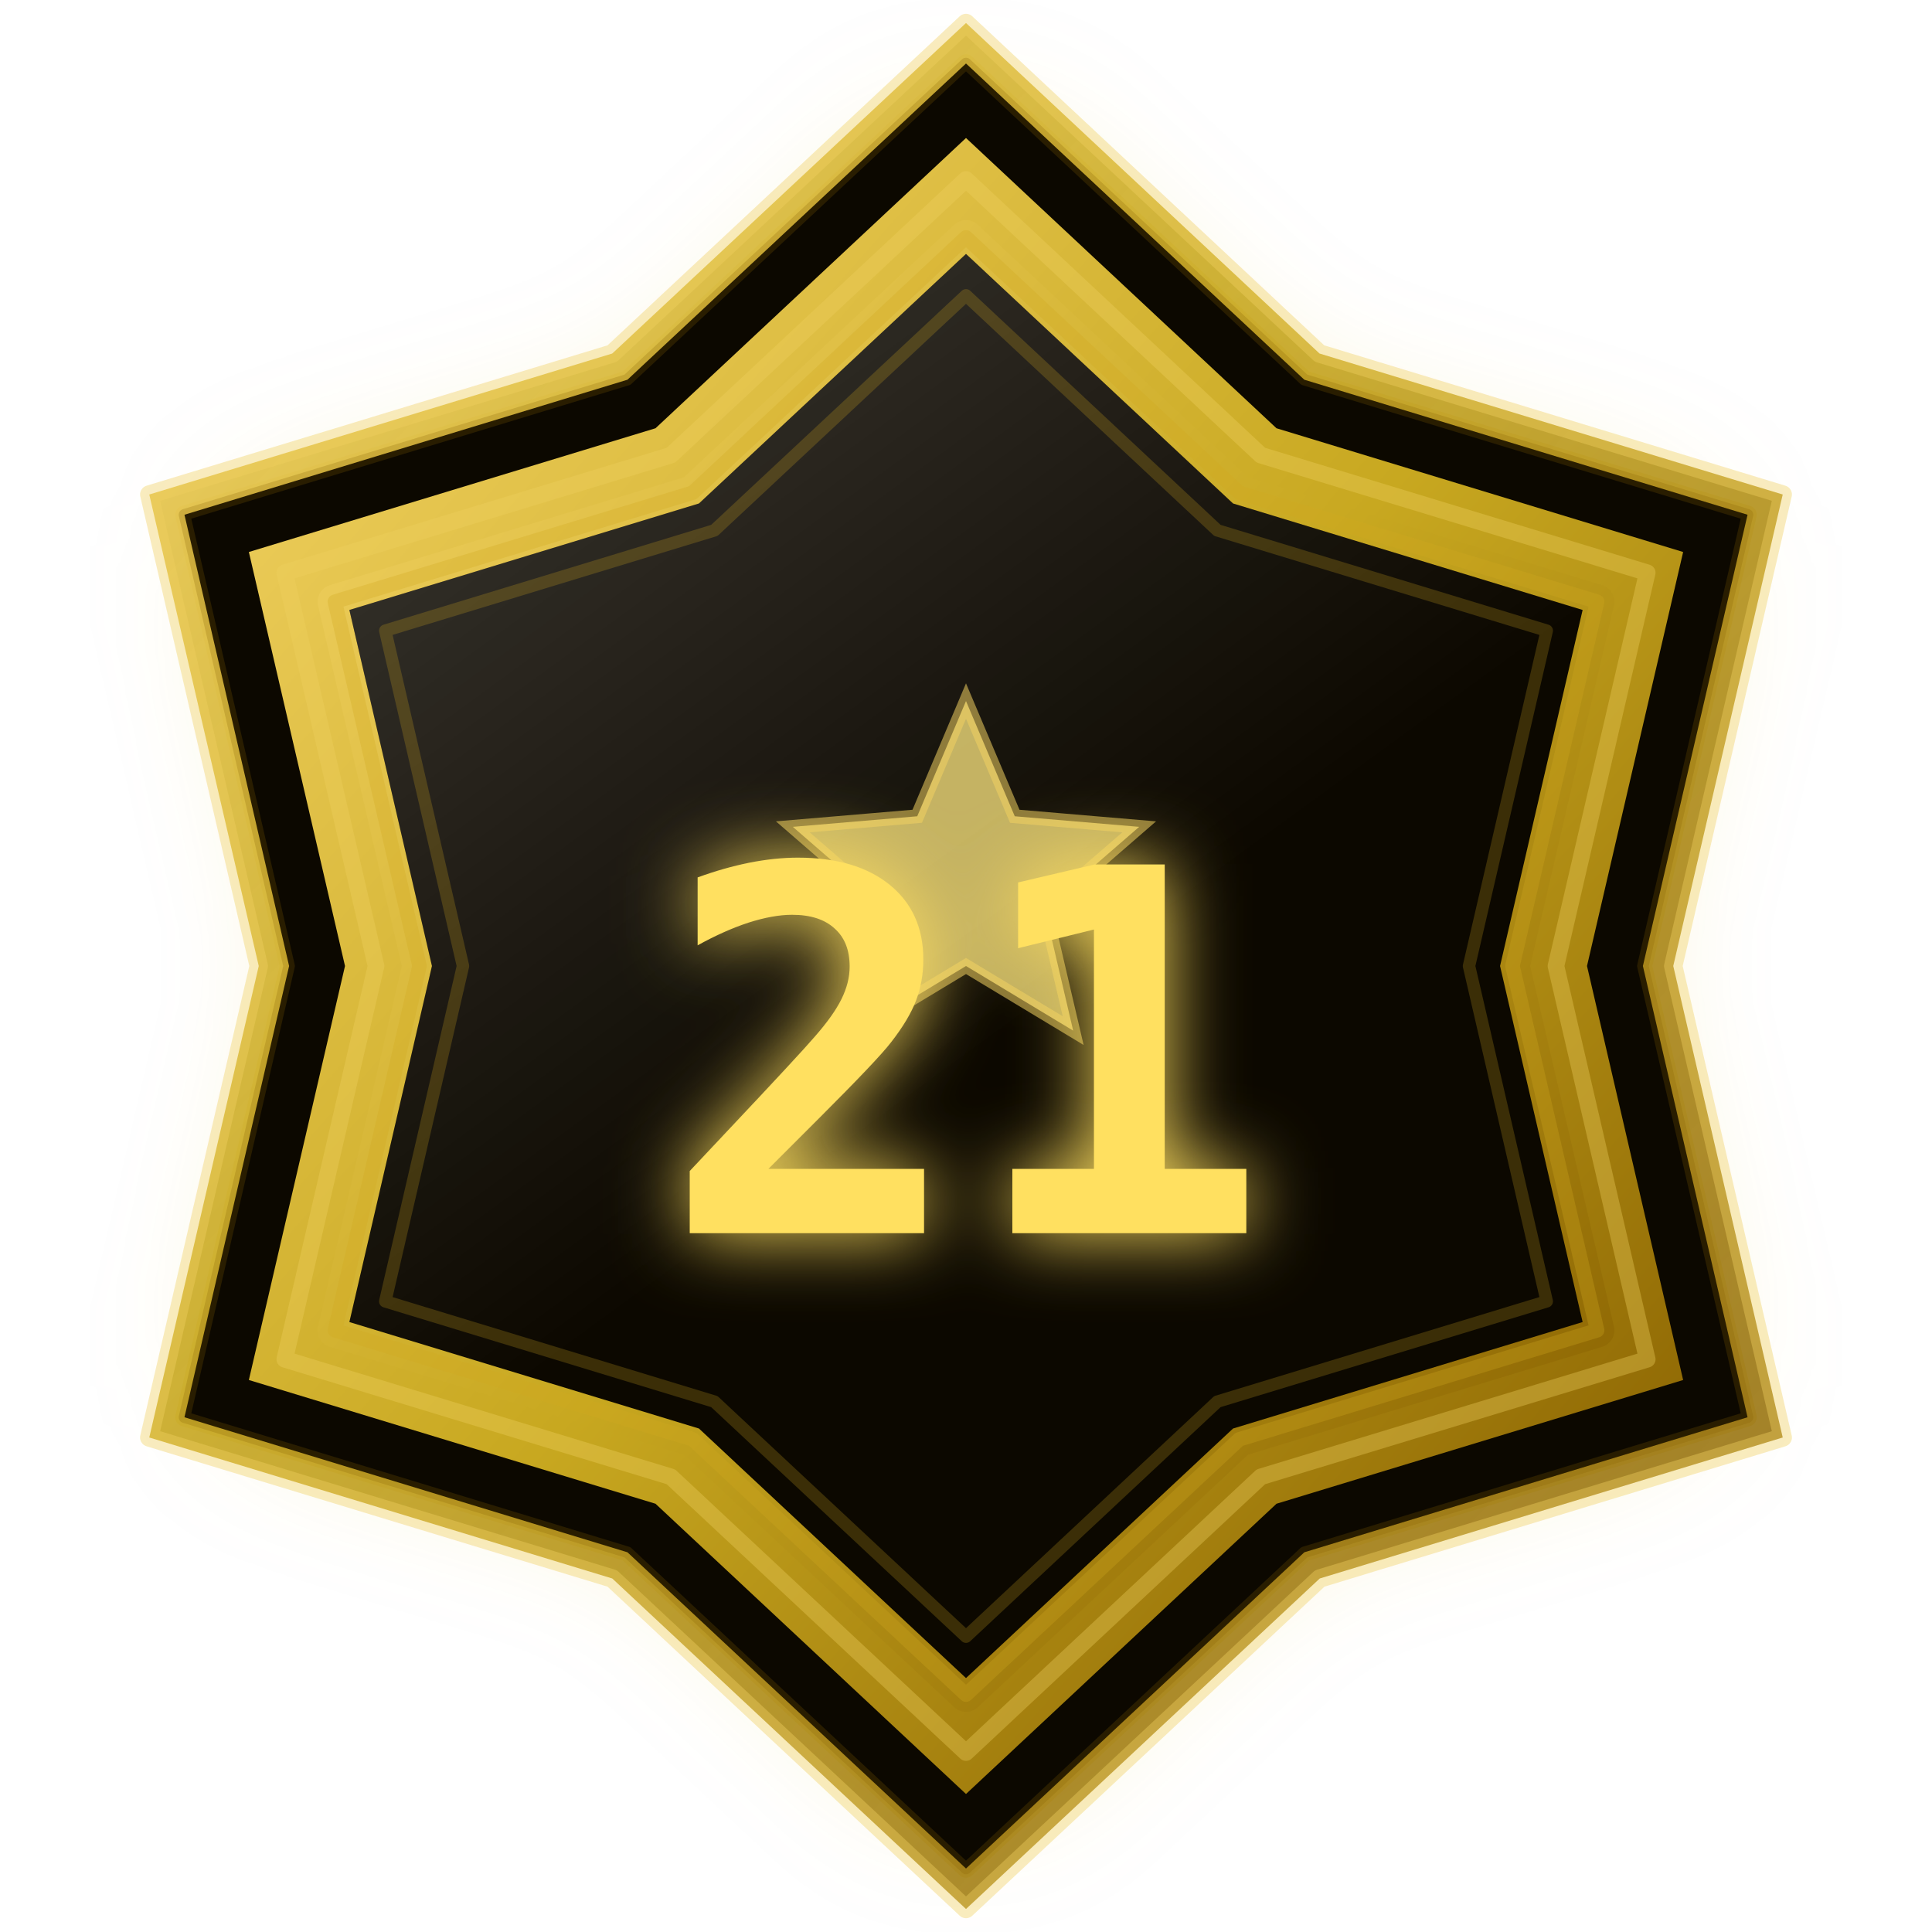
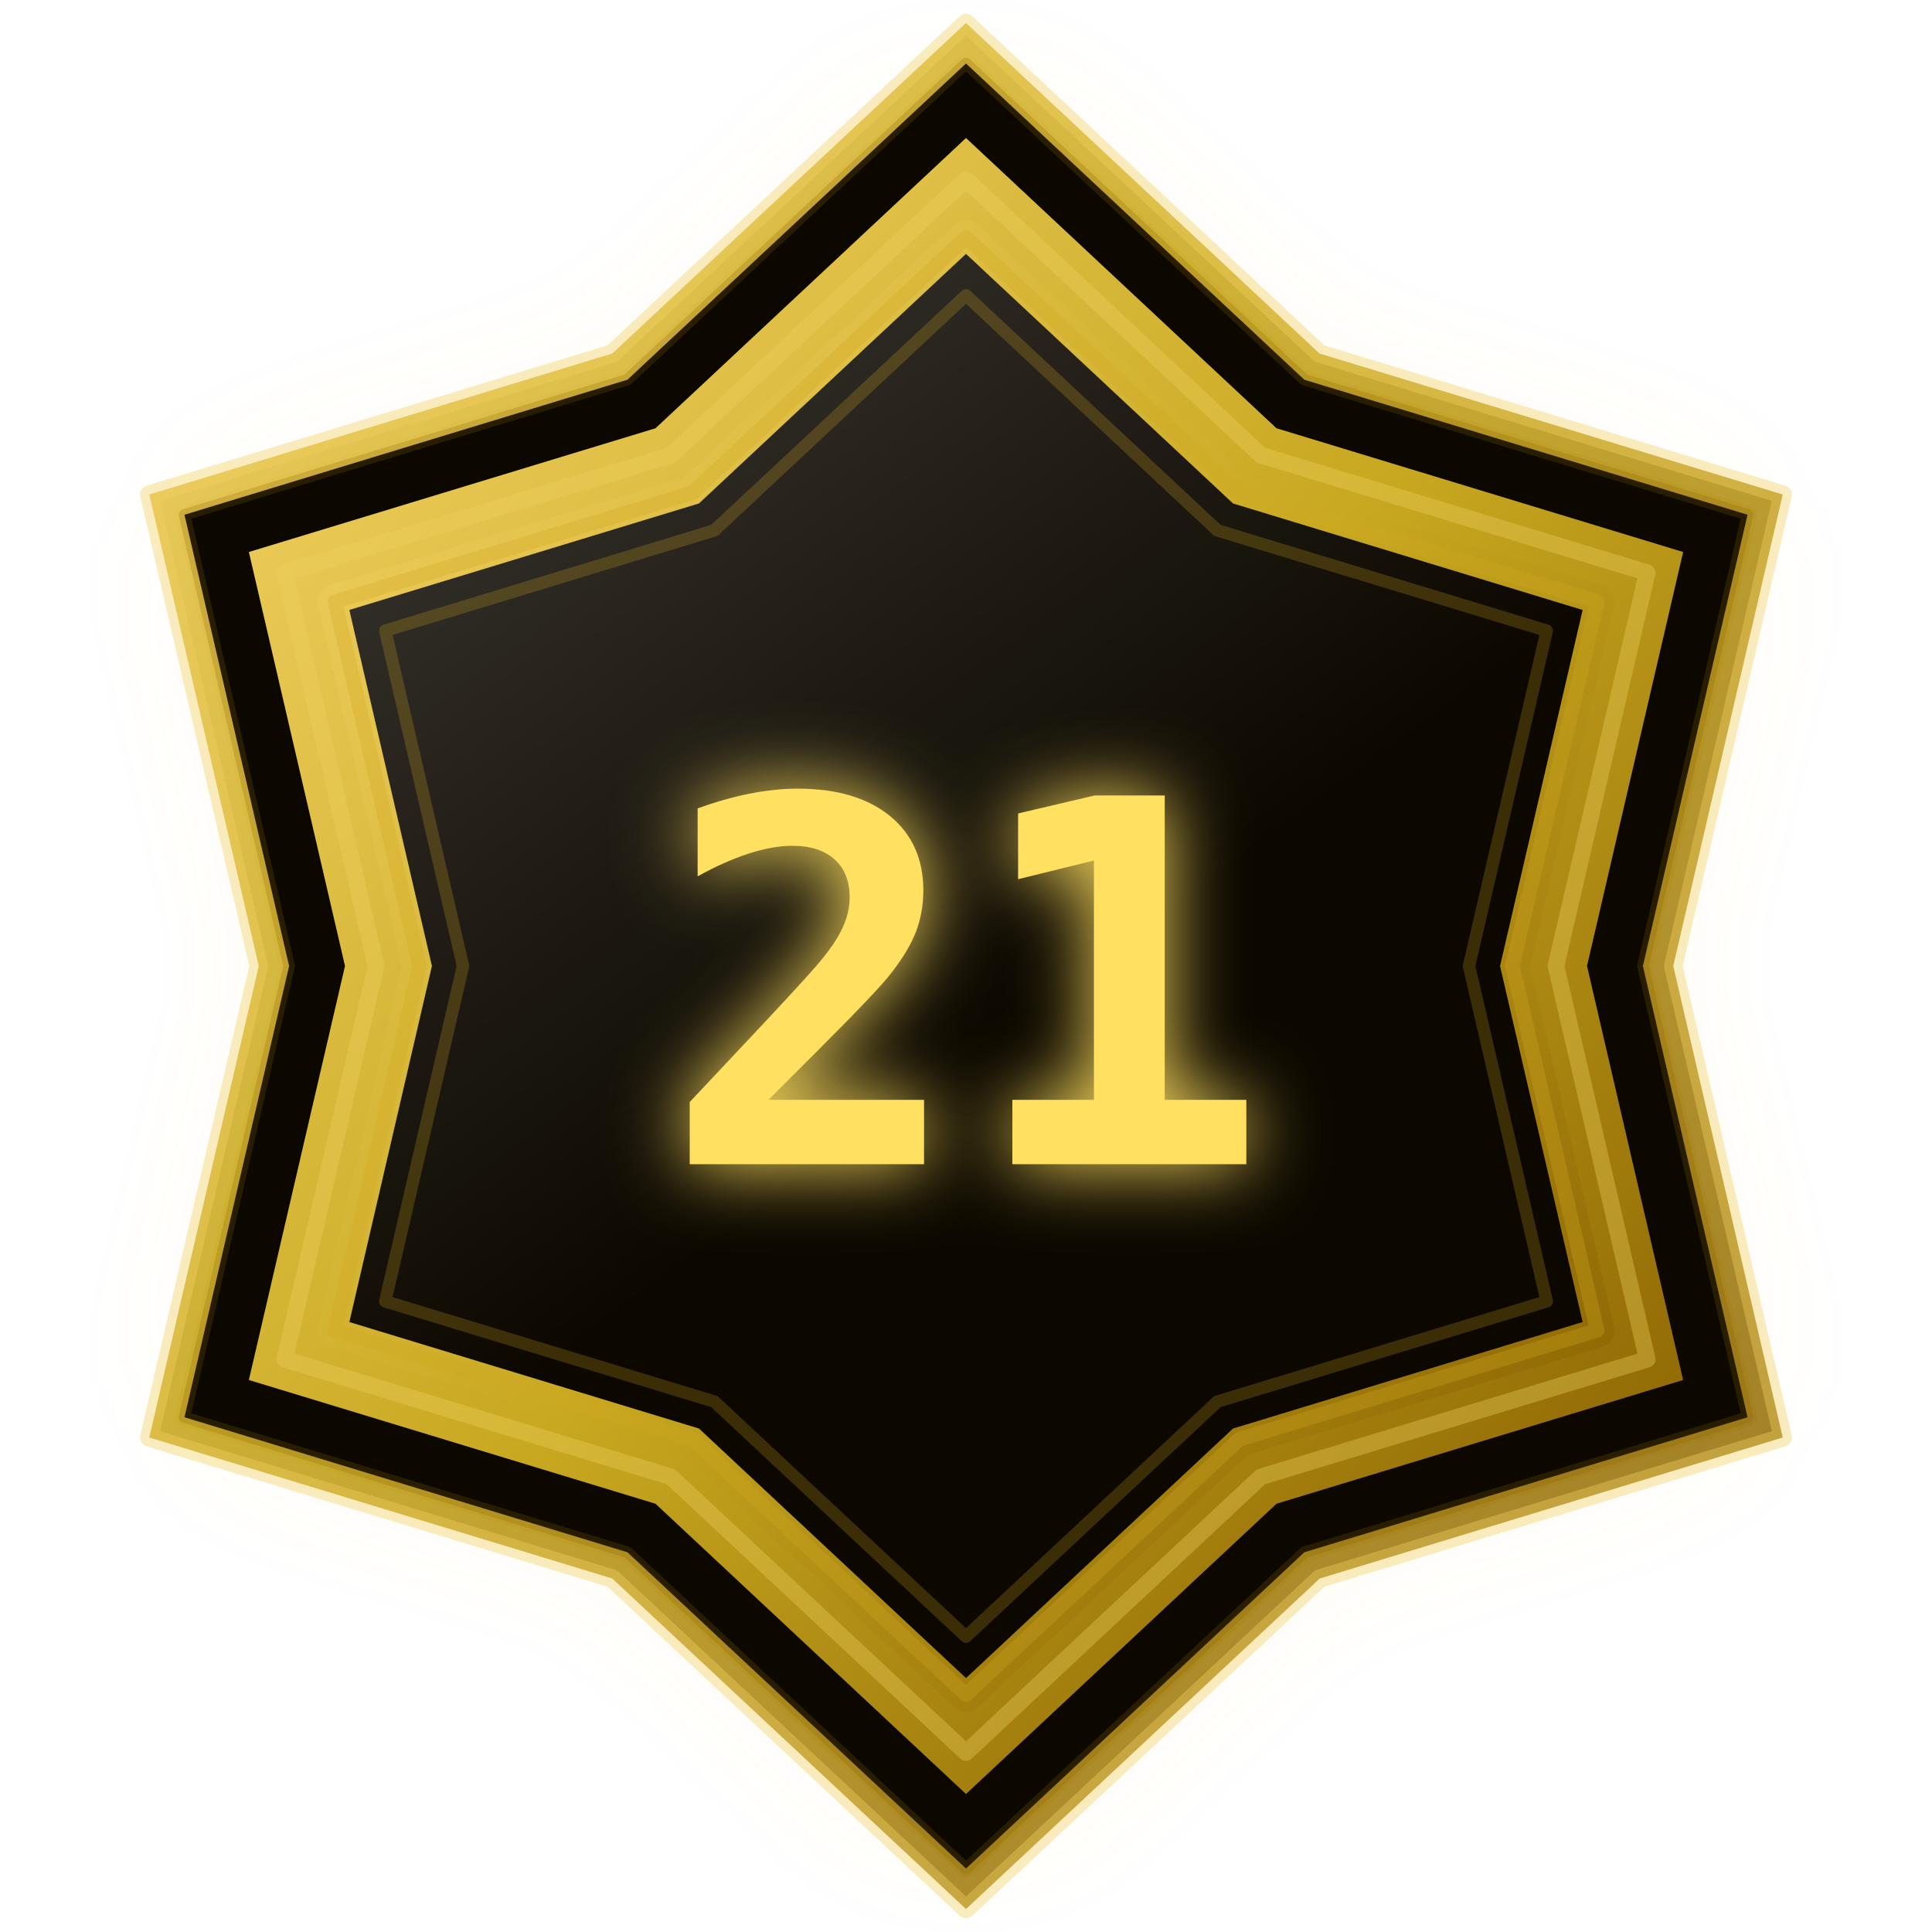
<svg xmlns="http://www.w3.org/2000/svg" width="84" height="84" viewBox="0 0 84 84" role="img" aria-label="Level 21 Badge">
  <defs>
    <radialGradient id="bglv21" cx="35%" cy="28%" r="72%">
      <stop offset="0%" stop-color="#0c0800" />
      <stop offset="100%" stop-color="#0c0800" />
    </radialGradient>
    <linearGradient id="rimlv21" x1="5%" y1="5%" x2="95%" y2="95%">
      <stop offset="0%" stop-color="#f0d060" />
      <stop offset="50%" stop-color="#c8a820" />
      <stop offset="100%" stop-color="#886000" />
    </linearGradient>
    <linearGradient id="shlv21" x1="18%" y1="0%" x2="82%" y2="100%">
      <stop offset="0%" stop-color="white" stop-opacity="0.18" />
      <stop offset="55%" stop-color="white" stop-opacity="0" />
    </linearGradient>
    <filter id="gllv21" x="-40%" y="-40%" width="180%" height="180%">
      <feGaussianBlur stdDeviation="1.6" result="b" />
      <feMerge>
        <feMergeNode in="b" />
        <feMergeNode in="SourceGraphic" />
      </feMerge>
    </filter>
    <filter id="halolv21" x="-35%" y="-35%" width="170%" height="170%">
      <feGaussianBlur stdDeviation="3.5" result="b" />
      <feMerge>
        <feMergeNode in="b" />
        <feMergeNode in="SourceGraphic" />
      </feMerge>
    </filter>
    <linearGradient id="pglv21_0" x1="5%" y1="0%" x2="95%" y2="100%">
      <stop offset="0%" stop-color="#f0d060" stop-opacity="0.95" />
      <stop offset="38%" stop-color="#c8a820" stop-opacity="0.90" />
      <stop offset="100%" stop-color="#886000" stop-opacity="0.85" />
    </linearGradient>
    <linearGradient id="pglv21_1" x1="5%" y1="0%" x2="95%" y2="100%">
      <stop offset="0%" stop-color="#f0d060" stop-opacity="0.95" />
      <stop offset="38%" stop-color="#c8a820" stop-opacity="0.90" />
      <stop offset="100%" stop-color="#886000" stop-opacity="0.85" />
    </linearGradient>
  </defs>
-   <path d="M73.18,24.00 L69.00,42.00 L73.18,60.00 L55.50,65.38 L42.00,78.00 L28.50,65.38 L10.82,60.00 L15.00,42.00 L10.82,24.00 L28.50,18.62 L42.00,6.00 L55.50,18.62Z" fill="#d8b820" fill-opacity="0.30" filter="url(#halolv21)" />
+   <path d="M73.18,24.00 L69.00,42.00 L73.18,60.00 L55.50,65.38 L42.00,78.00 L28.50,65.38 L10.82,60.00 L15.00,42.00 L10.82,24.00 L28.50,18.62 L42.00,6.00 L55.50,18.62Z" fill="#f0d060" fill-opacity="0.28" filter="url(#halolv21)" />
  <path d="M75.98,22.38 L71.43,42.00 L75.98,61.62 L56.71,67.49 L42.00,81.24 L27.28,67.49 L8.02,61.62 L12.57,42.00 L8.02,22.38 L27.28,16.51 L42.00,2.76 L56.71,16.51Z" fill="url(#pglv21_0)" />
  <path d="M73.18,24.00 L69.00,42.00 L73.18,60.00 L55.50,65.38 L42.00,78.00 L28.50,65.38 L10.82,60.00 L15.00,42.00 L10.82,24.00 L28.50,18.62 L42.00,6.00 L55.50,18.62Z" fill="#0c0800" />
  <path d="M75.98,22.38 L71.43,42.00 L75.98,61.62 L56.71,67.49 L42.00,81.24 L27.28,67.49 L8.02,61.62 L12.57,42.00 L8.02,22.38 L27.28,16.51 L42.00,2.76 L56.71,16.51Z" fill="none" stroke="#f0d060" stroke-width="0.8" stroke-opacity="0.48" stroke-linejoin="round" />
  <path d="M73.18,24.00 L69.00,42.00 L73.18,60.00 L55.50,65.38 L42.00,78.00 L28.50,65.38 L10.82,60.00 L15.00,42.00 L10.82,24.00 L28.50,18.62 L42.00,6.00 L55.50,18.62Z" fill="none" stroke="#886000" stroke-width="0.5" stroke-opacity="0.28" stroke-linejoin="round" />
  <path d="M77.51,21.50 L72.75,42.00 L77.51,62.50 L57.38,68.63 L42.00,83.00 L26.62,68.63 L6.49,62.50 L11.25,42.00 L6.49,21.50 L26.62,15.37 L42.00,1.00 L57.37,15.37Z" fill="url(#pglv21_1)" />
  <path d="M75.98,22.38 L71.43,42.00 L75.98,61.62 L56.71,67.49 L42.00,81.24 L27.28,67.49 L8.02,61.62 L12.57,42.00 L8.02,22.38 L27.28,16.51 L42.00,2.76 L56.71,16.51Z" fill="#0c0800" />
  <path d="M77.51,21.50 L72.75,42.00 L77.51,62.50 L57.38,68.63 L42.00,83.00 L26.62,68.63 L6.49,62.50 L11.25,42.00 L6.49,21.50 L26.62,15.37 L42.00,1.00 L57.37,15.37Z" fill="none" stroke="#f0d060" stroke-width="0.8" stroke-opacity="0.40" stroke-linejoin="round" />
  <path d="M75.98,22.38 L71.43,42.00 L75.98,61.62 L56.71,67.49 L42.00,81.24 L27.28,67.49 L8.02,61.62 L12.57,42.00 L8.02,22.38 L27.28,16.51 L42.00,2.76 L56.71,16.51Z" fill="none" stroke="#886000" stroke-width="0.5" stroke-opacity="0.24" stroke-linejoin="round" />
  <path d="M73.18,24.00 L69.00,42.00 L73.18,60.00 L55.50,65.38 L42.00,78.00 L28.50,65.38 L10.82,60.00 L15.00,42.00 L10.82,24.00 L28.50,18.62 L42.00,6.00 L55.50,18.62Z" fill="url(#rimlv21)" />
  <path d="M69.44,26.16 L65.76,42.00 L69.44,57.84 L53.88,62.58 L42.00,73.68 L30.12,62.58 L14.56,57.84 L18.24,42.00 L14.56,26.16 L30.12,21.42 L42.00,10.32 L53.88,21.42Z" fill="#0c0800" />
  <path d="M69.44,26.16 L65.76,42.00 L69.44,57.84 L53.88,62.58 L42.00,73.68 L30.12,62.58 L14.56,57.84 L18.24,42.00 L14.56,26.16 L30.12,21.42 L42.00,10.32 L53.88,21.42Z" fill="none" stroke="url(#rimlv21)" stroke-width="1.5" stroke-linejoin="round" />
  <path d="M68.81,26.52 L65.22,42.00 L68.81,57.48 L53.61,62.11 L42.00,72.96 L30.39,62.11 L15.19,57.48 L18.78,42.00 L15.19,26.52 L30.39,21.89 L42.00,11.04 L53.61,21.89Z" fill="url(#bglv21)" />
  <path d="M68.81,26.52 L65.22,42.00 L68.81,57.48 L53.61,62.11 L42.00,72.96 L30.39,62.11 L15.19,57.48 L18.78,42.00 L15.19,26.52 L30.39,21.89 L42.00,11.04 L53.61,21.89Z" fill="url(#shlv21)" />
-   <path d="M42.00,30.48 L44.12,35.49 L49.53,35.95 L45.42,39.51 L46.66,44.81 L42.00,42.00 L37.34,44.81 L38.58,39.51 L34.47,35.95 L39.88,35.49Z" fill="#ffe880" fill-opacity="0.75" stroke="#f0d060" stroke-width="0.6" stroke-opacity="0.55" />
  <path d="M71.62,24.90 L67.65,42.00 L71.62,59.10 L54.82,64.21 L42.00,76.20 L29.17,64.21 L12.38,59.10 L16.35,42.00 L12.38,24.90 L29.17,19.79 L42.00,7.80 L54.82,19.79Z" fill="none" stroke="#f0d060" stroke-width="0.72" stroke-opacity="0.36" stroke-linejoin="round" />
  <path d="M69.44,26.16 L65.76,42.00 L69.44,57.84 L53.88,62.58 L42.00,73.68 L30.12,62.58 L14.56,57.84 L18.24,42.00 L14.56,26.16 L30.12,21.42 L42.00,10.32 L53.88,21.42Z" fill="none" stroke="#d0a820" stroke-width="0.63" stroke-opacity="0.30" stroke-linejoin="round" />
  <path d="M67.25,27.42 L63.87,42.00 L67.25,56.58 L52.93,60.94 L42.00,71.16 L31.06,60.94 L16.75,56.58 L20.13,42.00 L16.75,27.42 L31.06,23.06 L42.00,12.84 L52.93,23.06Z" fill="none" stroke="#d0a820" stroke-width="0.54" stroke-opacity="0.24" stroke-linejoin="round" />
-   <text x="42" y="46" text-anchor="middle" dominant-baseline="central" font-family="Orbitron,monospace" font-weight="900" font-size="22" fill="#ffe060" filter="url(#gllv21)">21</text>
+   <text x="42" y="43" text-anchor="middle" dominant-baseline="central" font-family="Orbitron,monospace" font-weight="900" font-size="22" fill="#ffe060" filter="url(#gllv21)">21</text>
</svg>
